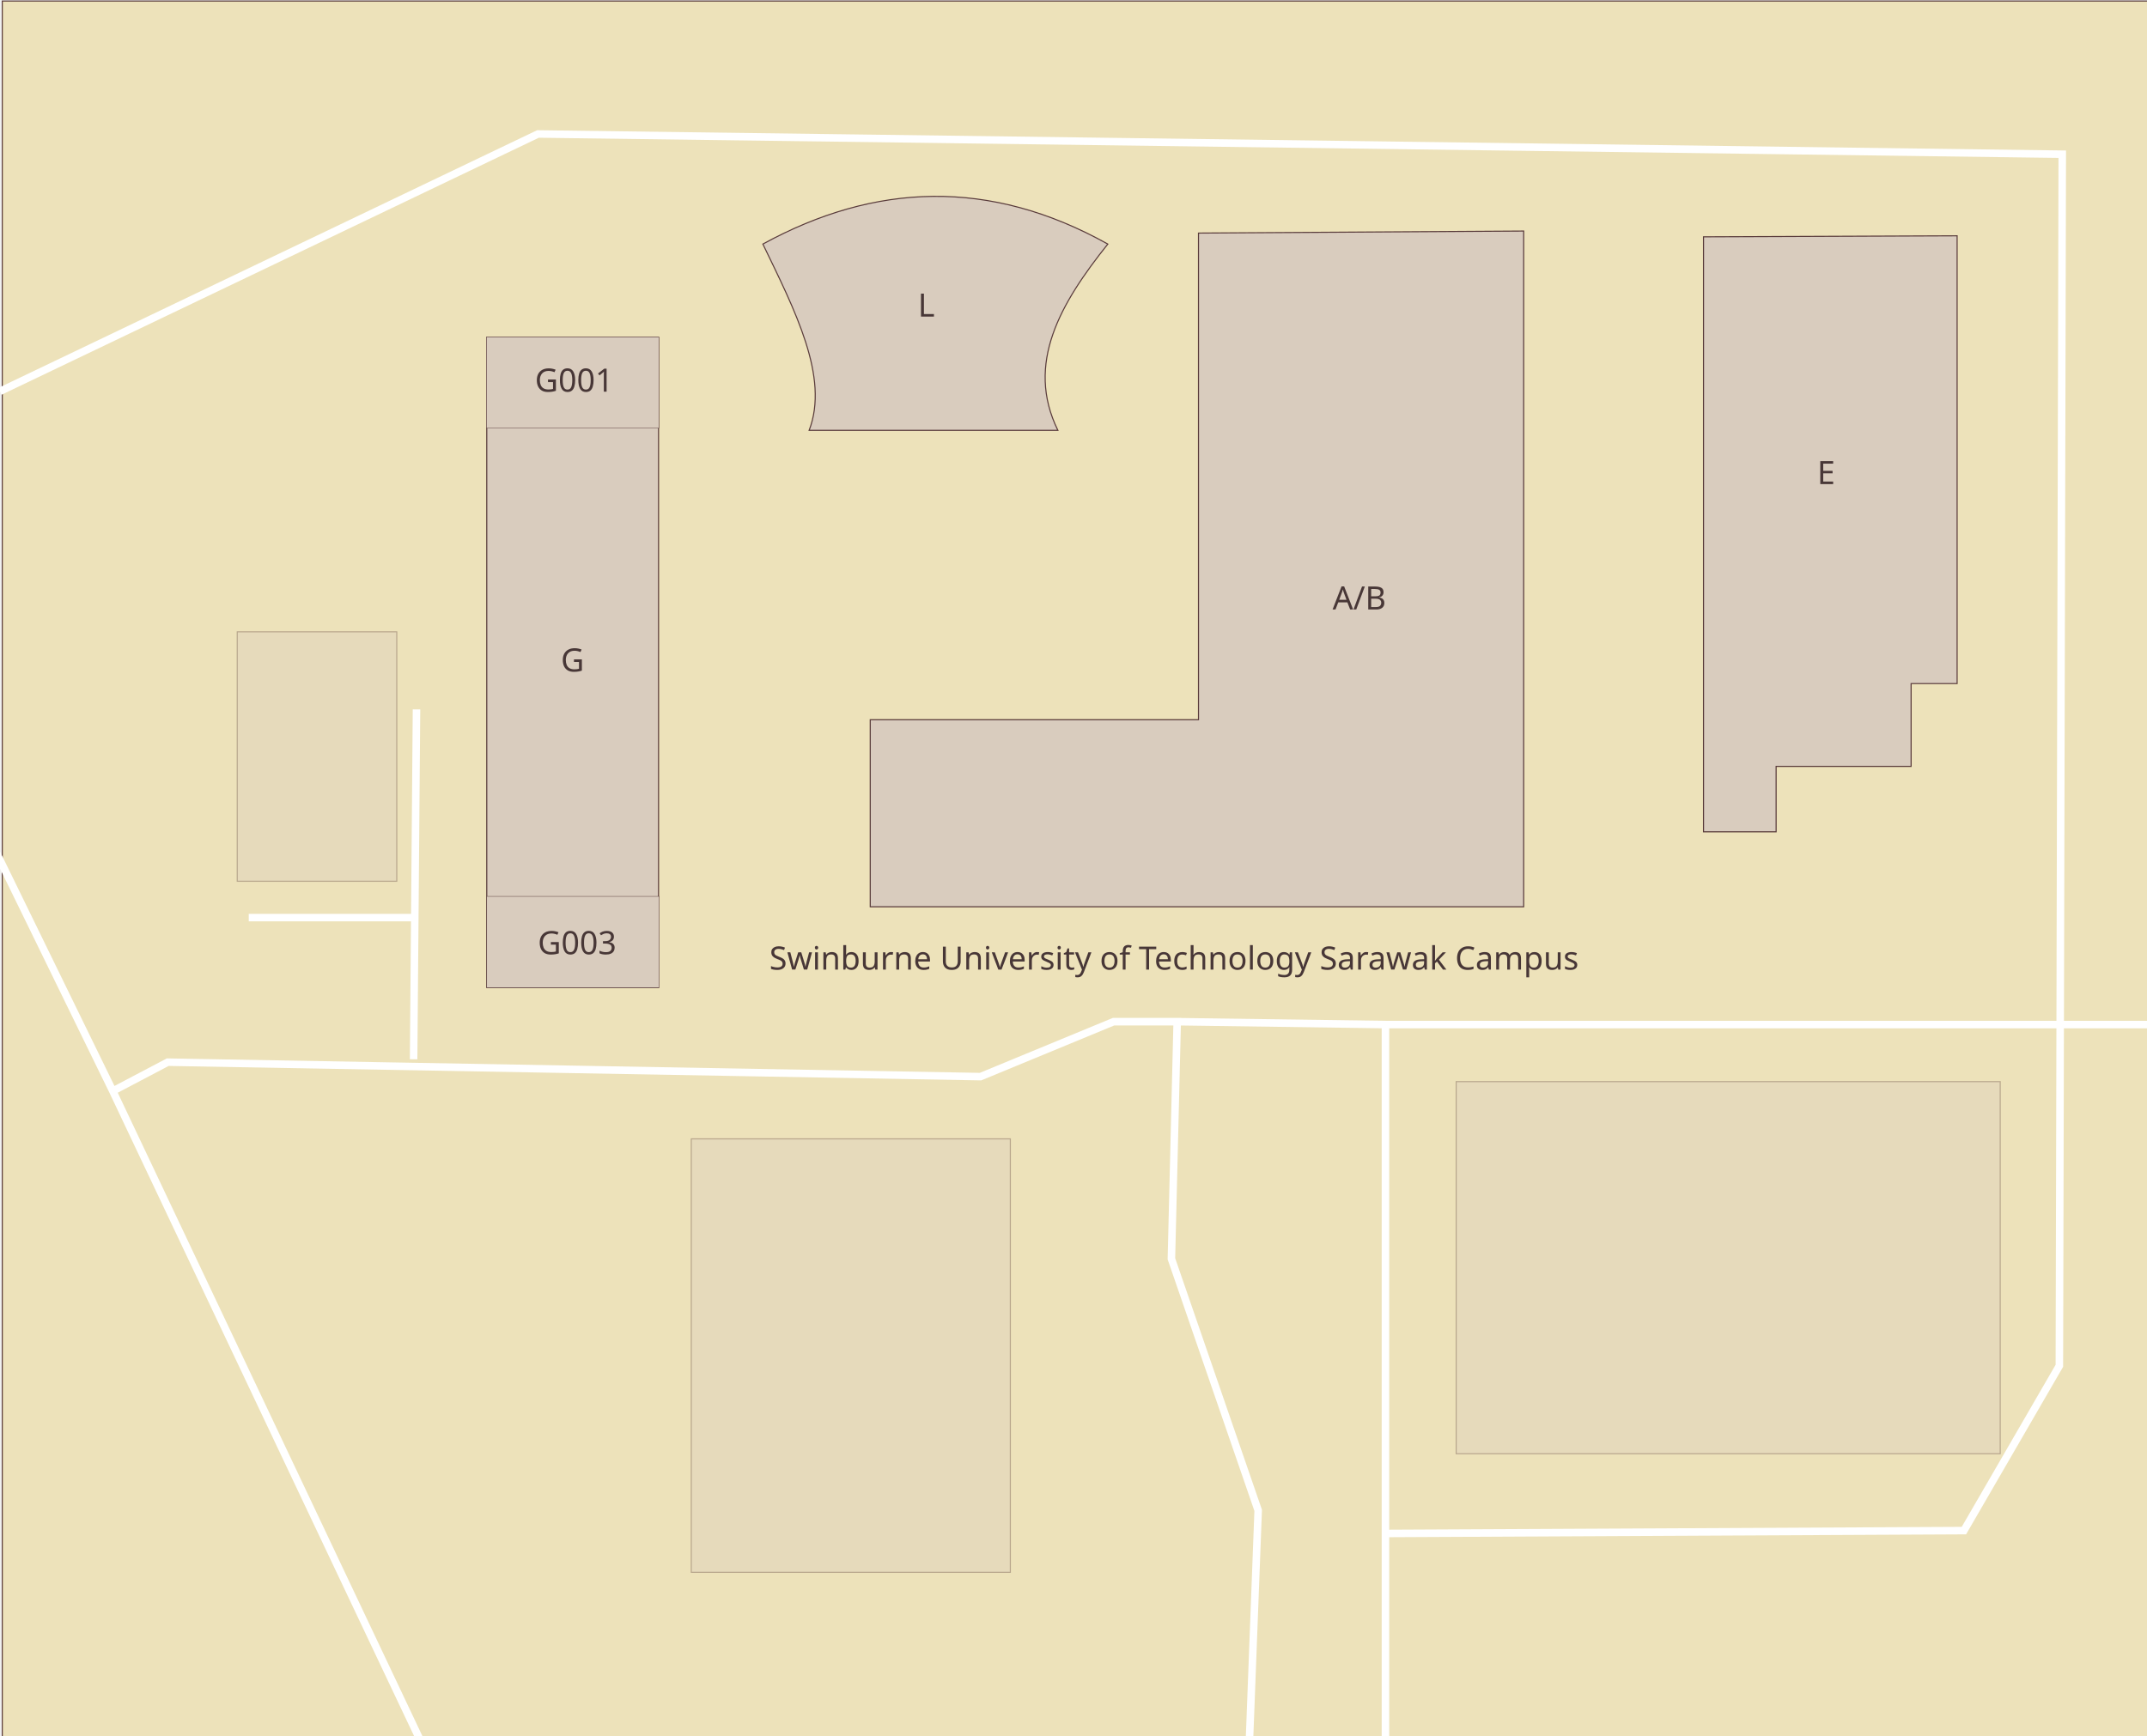
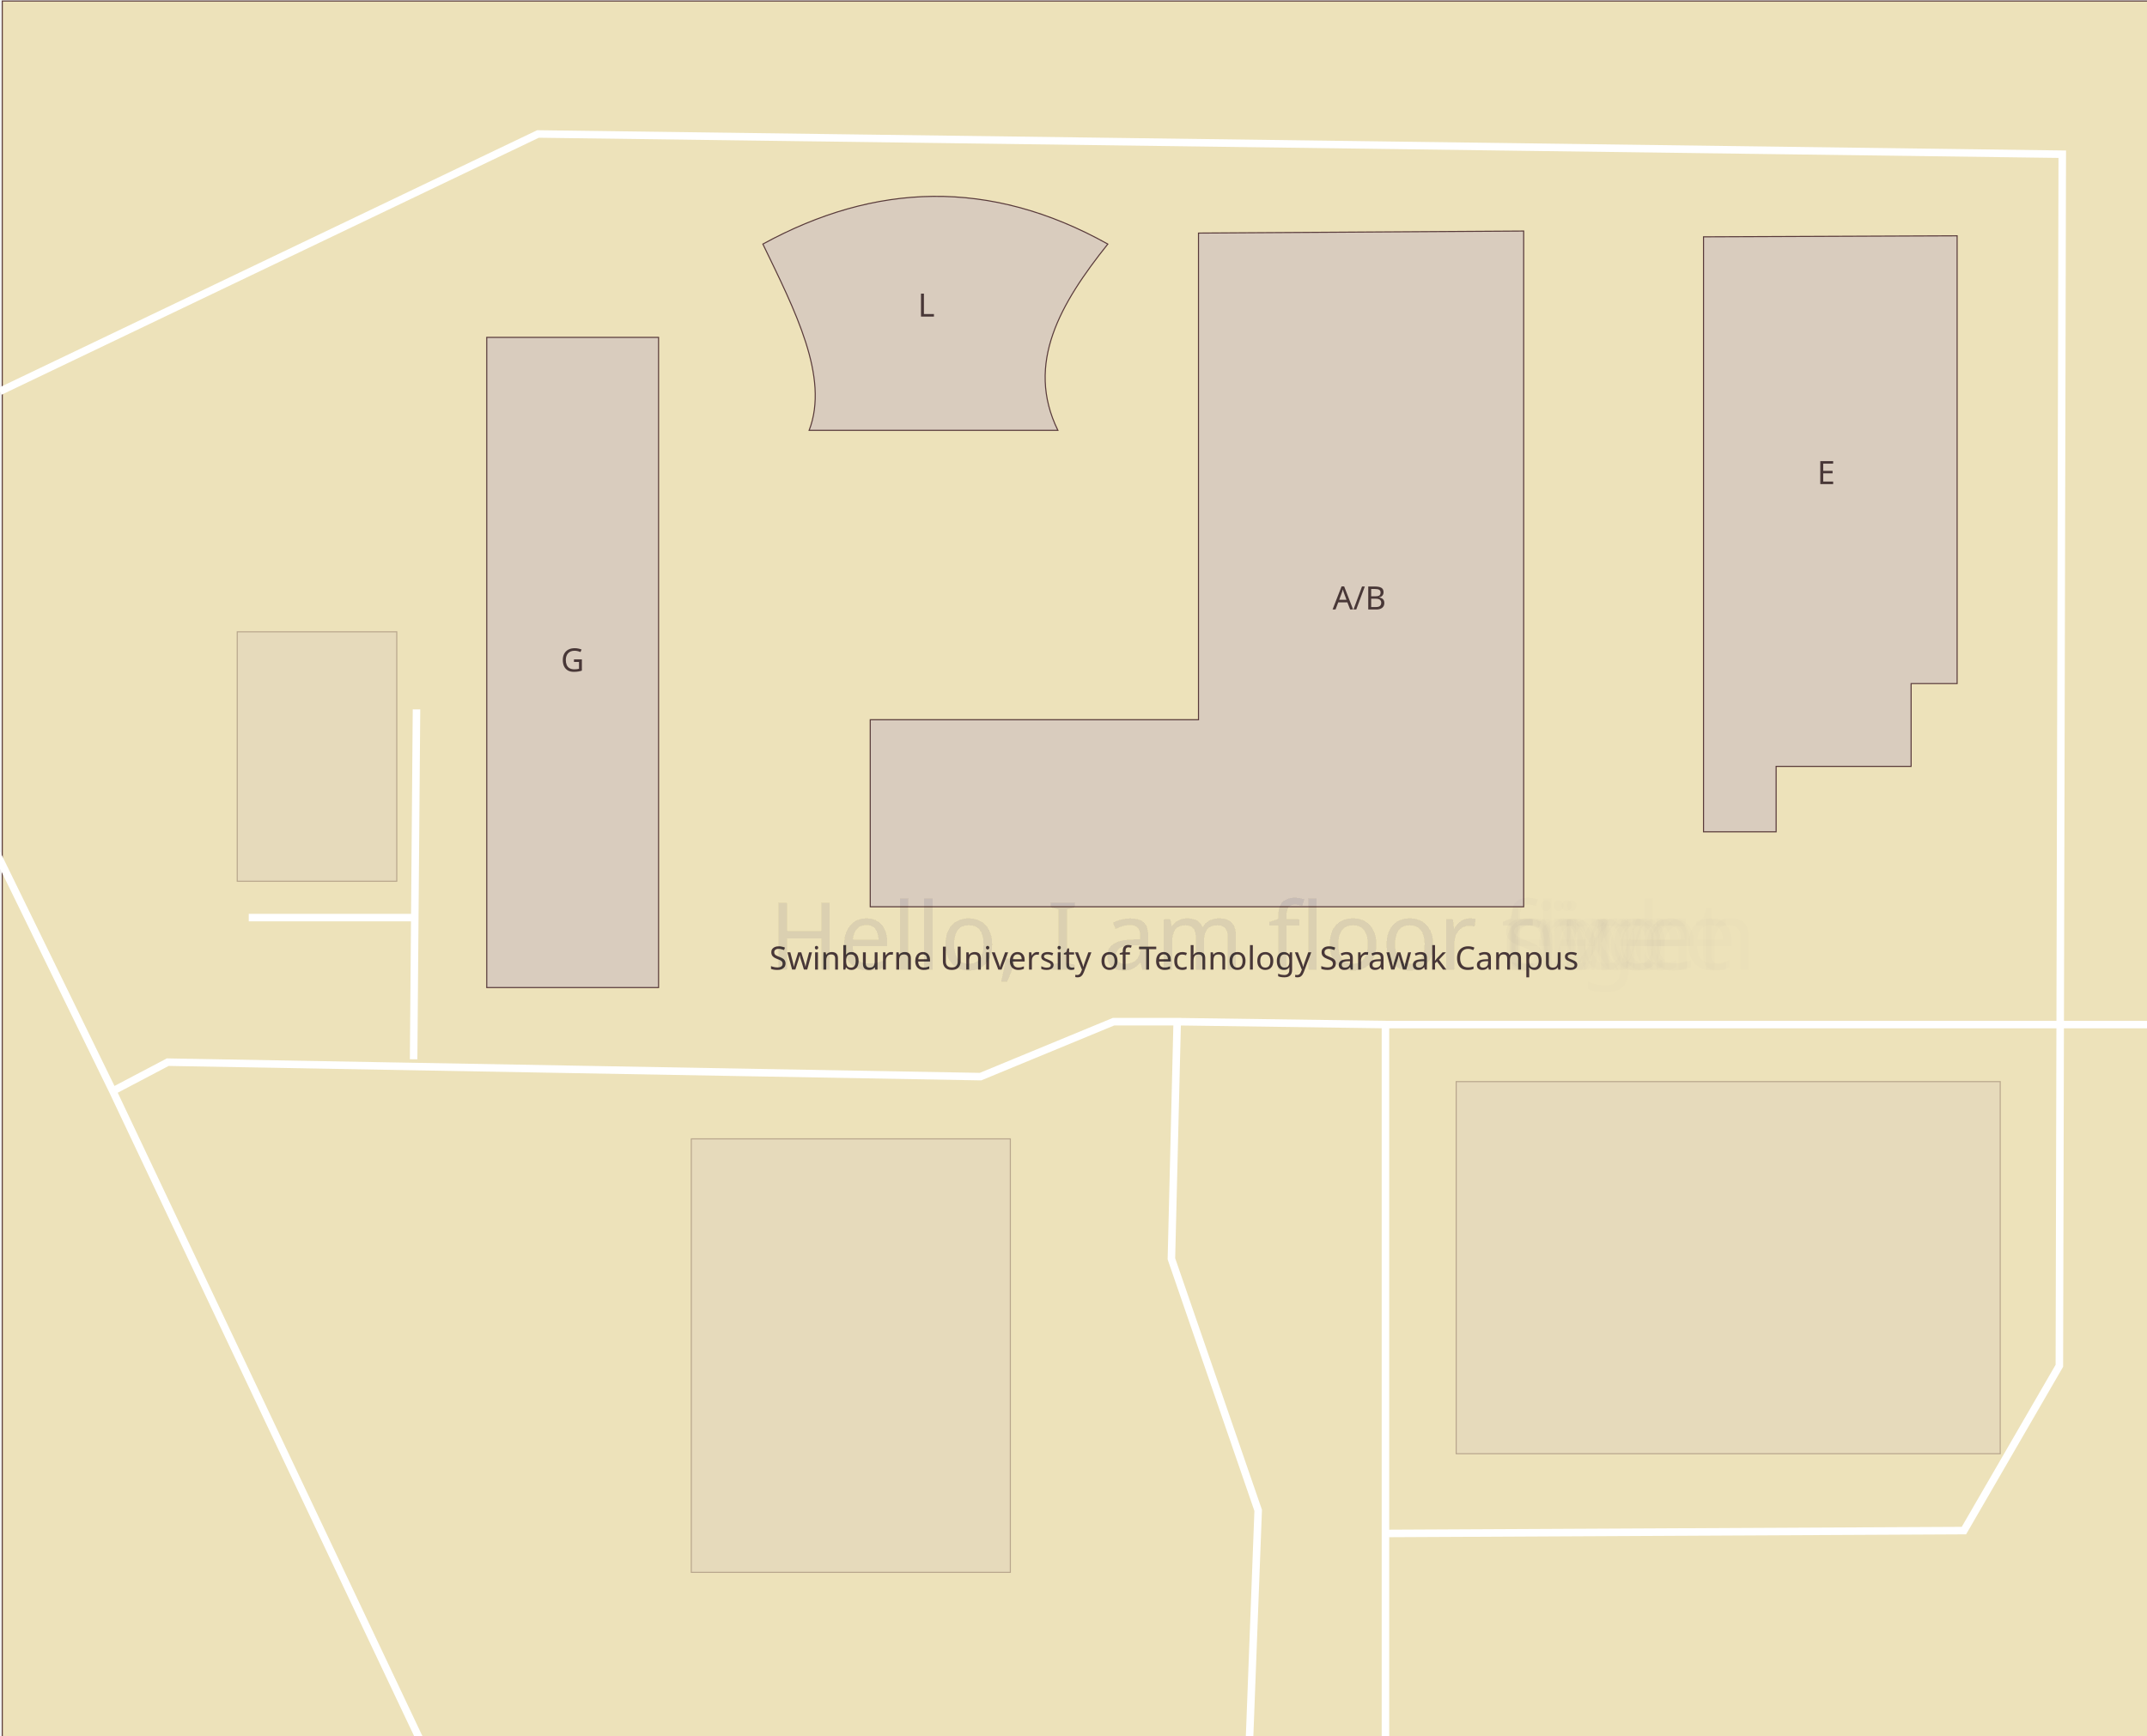
- <svg xmlns="http://www.w3.org/2000/svg" version="1.1" id="svg3699" width="800" height="647" viewBox="0 0 800 647">
+ <svg xmlns="http://www.w3.org/2000/svg" viewBox="0 0 800 647" height="647" width="800" id="svg3699" version="1.1">
  <defs id="defs3703" />
-   <g id="layer3">
-     <rect style="fill:#ede2ba;fill-opacity:1;stroke:#583a3a;stroke-width:0.4;stroke-miterlimit:4;stroke-dasharray:none;stroke-opacity:1" id="rect4603" width="800" height="647" x="0.85" y="0.381" />
-     <text xml:space="preserve" style="font-style:normal;font-variant:normal;font-weight:normal;font-stretch:normal;font-size:40px;line-height:1.25;font-family:'Segoe UI';-inkscape-font-specification:'Segoe UI';letter-spacing:0px;word-spacing:0px;fill:#483737;fill-opacity:1;stroke:none" x="286.675" y="361.391" id="text5790">
-       <tspan x="286.675" y="361.391" style="font-size:12px;fill:#483737" id="tspan5802">Swinburne University of Technology Sarawak Campus</tspan>
-       <tspan x="286.675" y="411.391" id="tspan5794" style="font-size:12px;fill:#483737" />
+   <g id="level_g">
+     <rect y="0.381" x="0.85" height="647" width="800" id="rect4603" style="fill:#ede2ba;fill-opacity:1;stroke:#583a3a;stroke-width:0.4;stroke-miterlimit:4;stroke-dasharray:none;stroke-opacity:1" />
+     <text id="text5790" y="361.391" x="286.675" style="font-style:normal;font-variant:normal;font-weight:normal;font-stretch:normal;font-size:40px;line-height:1.25;font-family:'Segoe UI';-inkscape-font-specification:'Segoe UI';letter-spacing:0px;word-spacing:0px;fill:#483737;fill-opacity:1;stroke:none" xml:space="preserve">
+       <tspan id="tspan5802" style="font-size:12px;fill:#483737" y="361.391" x="286.675">Swinburne University of Technology Sarawak Campus</tspan>
+       <tspan style="font-size:12px;fill:#483737" id="tspan5794" y="411.391" x="286.675" />
    </text>
-     <path d="M 42.032,406.665 -2.155,316.136 M 516.235,381.877 H 801.834 M 154.116,342.001 H 92.685 M 155.194,264.404 154.116,394.81 M -797.523,89.812 -784.59,117.833 V 234.228 M 515.157,571.559 731.781,570.481 767.347,509.05 768.424,57.479 200.459,49.935 0,145.854 m 438.638,234.946 77.597,1.078 v 267.278 m -50.654,-1.078 3.233,-85.141 -32.332,-93.763 2.155,-88.374 H 414.928 L 365.352,401.277 62.509,395.888 42.032,406.665 157.349,650.233" style="fill:none;stroke:#ffffff;stroke-width:2.8;stroke-linecap:butt;stroke-linejoin:miter;stroke-miterlimit:4;stroke-dasharray:none;stroke-opacity:1" id="path4641" />
-     <rect style="opacity:0.355;fill:#d9ccbe;fill-opacity:1;stroke:#583a3a;stroke-width:0.4;stroke-miterlimit:4;stroke-dasharray:none;stroke-opacity:1" id="rect3775" width="202.711" height="138.697" x="542.596" y="403.137" />
-     <rect style="opacity:0.355;fill:#d9ccbe;fill-opacity:1;stroke:#583a3a;stroke-width:0.4;stroke-miterlimit:4;stroke-dasharray:none;stroke-opacity:1" id="rect3773" width="118.883" height="161.559" x="257.581" y="424.475" />
-     <rect style="opacity:0.355;fill:#d9ccbe;fill-opacity:1;stroke:#583a3a;stroke-width:0.4;stroke-miterlimit:4;stroke-dasharray:none;stroke-opacity:1" id="rect3771" width="59.442" height="92.973" x="88.4" y="235.481" />
-     <path style="fill:#d9ccbe;fill-opacity:1;stroke:#583a3a;stroke-width:0.4;stroke-linecap:butt;stroke-linejoin:miter;stroke-miterlimit:4;stroke-dasharray:none;stroke-opacity:1" d="m 301.496,160.403 h 92.685 c -12.207,-24.899 0.993,-47.379 18.606,-69.438 -43.961,-24.547 -86.729,-22.861 -128.535,0 11.918,24.688 24.857,49.632 17.244,69.438 z" id="path4600" />
-     <path style="fill:#d9ccbe;fill-opacity:1;stroke:#583a3a;stroke-width:0.4;stroke-linecap:butt;stroke-linejoin:miter;stroke-miterlimit:4;stroke-dasharray:none;stroke-opacity:1" d="m 634.753,88.27 v 221.763 h 27.054 v -24.386 h 50.297 v -30.864 h 17.147 V 87.889 Z" id="path4598" />
-     <path style="fill:#d9ccbe;fill-opacity:1;stroke:#583a3a;stroke-width:0.4;stroke-linecap:butt;stroke-linejoin:miter;stroke-miterlimit:4;stroke-dasharray:none;stroke-opacity:1" d="M 446.575,86.876 V 268.25 H 324.262 v 69.73 H 567.744 V 306.353 86.114 Z" id="path4596" />
-     <rect style="fill:#d9ccbe;fill-opacity:1;stroke:#583a3a;stroke-width:0.4;stroke-miterlimit:4;stroke-dasharray:none;stroke-opacity:1" id="gblock" width="64.014" height="242.339" x="181.373" y="125.742" ry="0" />
-     <rect ry="0" y="125.617" x="181.248" height="33.987" width="64.264" id="g001" style="fill:#d9ccbe;fill-opacity:1;stroke:#583a3a;stroke-width:0.15;stroke-miterlimit:4;stroke-dasharray:none;stroke-opacity:1">
-       </rect>
-     <text xml:space="preserve" style="font-style:normal;font-variant:normal;font-weight:normal;font-stretch:normal;font-size:40px;line-height:1.25;font-family:'Segoe UI';-inkscape-font-specification:'Segoe UI';letter-spacing:0px;word-spacing:0px;fill:#483737;fill-opacity:1;stroke:none" x="199.297" y="145.979" id="g001text">
-       <tspan x="199.297" y="145.979" style="font-size:12px;fill:#483737" id="tspan3900">G001</tspan>
+     <path id="path4641" style="fill:none;stroke:#ffffff;stroke-width:2.8;stroke-linecap:butt;stroke-linejoin:miter;stroke-miterlimit:4;stroke-dasharray:none;stroke-opacity:1" d="M 42.032,406.665 -2.155,316.136 M 516.235,381.877 H 801.834 M 154.116,342.001 H 92.685 M 155.194,264.404 154.116,394.81 M -797.523,89.812 -784.59,117.833 V 234.228 M 515.157,571.559 731.781,570.481 767.347,509.05 768.424,57.479 200.459,49.935 0,145.854 m 438.638,234.946 77.597,1.078 v 267.278 m -50.654,-1.078 3.233,-85.141 -32.332,-93.763 2.155,-88.374 H 414.928 L 365.352,401.277 62.509,395.888 42.032,406.665 157.349,650.233" />
+     <rect y="403.137" x="542.596" height="138.697" width="202.711" id="rect3775" style="opacity:0.355;fill:#d9ccbe;fill-opacity:1;stroke:#583a3a;stroke-width:0.4;stroke-miterlimit:4;stroke-dasharray:none;stroke-opacity:1" />
+     <rect y="424.475" x="257.581" height="161.559" width="118.883" id="rect3773" style="opacity:0.355;fill:#d9ccbe;fill-opacity:1;stroke:#583a3a;stroke-width:0.4;stroke-miterlimit:4;stroke-dasharray:none;stroke-opacity:1" />
+     <rect y="235.481" x="88.4" height="92.973" width="59.442" id="rect3771" style="opacity:0.355;fill:#d9ccbe;fill-opacity:1;stroke:#583a3a;stroke-width:0.4;stroke-miterlimit:4;stroke-dasharray:none;stroke-opacity:1" />
+     <path id="path4600" d="m 301.496,160.403 h 92.685 c -12.207,-24.899 0.993,-47.379 18.606,-69.438 -43.961,-24.547 -86.729,-22.861 -128.535,0 11.918,24.688 24.857,49.632 17.244,69.438 z" style="fill:#d9ccbe;fill-opacity:1;stroke:#583a3a;stroke-width:0.4;stroke-linecap:butt;stroke-linejoin:miter;stroke-miterlimit:4;stroke-dasharray:none;stroke-opacity:1" />
+     <path id="path4598" d="m 634.753,88.27 v 221.763 h 27.054 v -24.386 h 50.297 v -30.864 h 17.147 V 87.889 Z" style="fill:#d9ccbe;fill-opacity:1;stroke:#583a3a;stroke-width:0.4;stroke-linecap:butt;stroke-linejoin:miter;stroke-miterlimit:4;stroke-dasharray:none;stroke-opacity:1" />
+     <path id="path4596" d="M 446.575,86.876 V 268.25 H 324.262 v 69.73 H 567.744 V 306.353 86.114 Z" style="fill:#d9ccbe;fill-opacity:1;stroke:#583a3a;stroke-width:0.4;stroke-linecap:butt;stroke-linejoin:miter;stroke-miterlimit:4;stroke-dasharray:none;stroke-opacity:1" />
+     <rect ry="0" y="125.742" x="181.373" height="242.339" width="64.014" id="rect3769" style="fill:#d9ccbe;fill-opacity:1;stroke:#583a3a;stroke-width:0.4;stroke-miterlimit:4;stroke-dasharray:none;stroke-opacity:1" />
+     <text xml:space="preserve" style="font-style:normal;font-variant:normal;font-weight:normal;font-stretch:normal;font-size:40px;line-height:1.25;font-family:'Segoe UI';-inkscape-font-specification:'Segoe UI';letter-spacing:0px;word-spacing:0px;fill:#483737;fill-opacity:1;stroke:none" x="208.974" y="250.28" id="text912">
+       <tspan x="208.974" y="250.28" id="tspan910" style="font-size:12px;fill:#483737">G</tspan>
    </text>
-     <rect style="fill:#d9ccbe;fill-opacity:1;stroke:#583a3a;stroke-width:0.15;stroke-miterlimit:4;stroke-dasharray:none;stroke-opacity:1" id="g003" width="64.264" height="33.987" x="181.373" y="334.094" ry="0">
-       </rect>
-     <text id="g003text" y="355.656" x="200.372" style="font-style:normal;font-variant:normal;font-weight:normal;font-stretch:normal;font-size:40px;line-height:1.25;font-family:'Segoe UI';-inkscape-font-specification:'Segoe UI';letter-spacing:0px;word-spacing:0px;fill:#483737;fill-opacity:1;stroke:none" xml:space="preserve">
-       <tspan id="tspan3904" style="font-size:12px;fill:#483737" y="355.656" x="200.372">G003</tspan>
+     <text xml:space="preserve" style="font-style:normal;font-variant:normal;font-weight:normal;font-stretch:normal;font-size:40px;line-height:1.25;font-family:'Segoe UI';-inkscape-font-specification:'Segoe UI';letter-spacing:0px;word-spacing:0px;fill:#483737;fill-opacity:1;stroke:none" x="496.537" y="227.168" id="text918">
+       <tspan x="496.537" y="227.168" id="tspan916" style="font-size:12px;fill:#483737">A/B</tspan>
    </text>
-     <text id="gblocktext" y="250.28" x="208.974" style="font-style:normal;font-variant:normal;font-weight:normal;font-stretch:normal;font-size:40px;line-height:1.25;font-family:'Segoe UI';-inkscape-font-specification:'Segoe UI';letter-spacing:0px;word-spacing:0px;fill:#483737;fill-opacity:1;stroke:none" xml:space="preserve">
-       <tspan style="font-size:12px;fill:#483737" id="tspan910" y="250.28" x="208.974">G</tspan>
+     <text xml:space="preserve" style="font-style:normal;font-variant:normal;font-weight:normal;font-stretch:normal;font-size:40px;line-height:1.25;font-family:'Segoe UI';-inkscape-font-specification:'Segoe UI';letter-spacing:0px;word-spacing:0px;fill:#483737;fill-opacity:1;stroke:none" x="677.104" y="180.432" id="text932">
+       <tspan x="677.104" y="180.432" id="tspan930" style="font-size:12px;fill:#483737">E</tspan>
    </text>
-     <text id="text918" y="227.168" x="496.537" style="font-style:normal;font-variant:normal;font-weight:normal;font-stretch:normal;font-size:40px;line-height:1.25;font-family:'Segoe UI';-inkscape-font-specification:'Segoe UI';letter-spacing:0px;word-spacing:0px;fill:#483737;fill-opacity:1;stroke:none" xml:space="preserve">
-       <tspan style="font-size:12px;fill:#483737" id="tspan916" y="227.168" x="496.537">A/B</tspan>
+     <text xml:space="preserve" style="font-style:normal;font-variant:normal;font-weight:normal;font-stretch:normal;font-size:40px;line-height:1.25;font-family:'Segoe UI';-inkscape-font-specification:'Segoe UI';letter-spacing:0px;word-spacing:0px;fill:#483737;fill-opacity:1;stroke:none" x="342.015" y="118" id="text938">
+       <tspan x="342.015" y="118" id="tspan936" style="font-size:12px;fill:#483737">L</tspan>
    </text>
-     <text id="text932" y="180.432" x="677.104" style="font-style:normal;font-variant:normal;font-weight:normal;font-stretch:normal;font-size:40px;line-height:1.25;font-family:'Segoe UI';-inkscape-font-specification:'Segoe UI';letter-spacing:0px;word-spacing:0px;fill:#483737;fill-opacity:1;stroke:none" xml:space="preserve">
-       <tspan style="font-size:12px;fill:#483737" id="tspan930" y="180.432" x="677.104">E</tspan>
+   </g>
+   <g id="level_1" opacity="0.01">
+     <text x="286.675" y="361.391" font-family="Verdana" font-size="35">
+       Hello, I am floor one
    </text>
-     <text id="text938" y="118" x="342.015" style="font-style:normal;font-variant:normal;font-weight:normal;font-stretch:normal;font-size:40px;line-height:1.25;font-family:'Segoe UI';-inkscape-font-specification:'Segoe UI';letter-spacing:0px;word-spacing:0px;fill:#483737;fill-opacity:1;stroke:none" xml:space="preserve">
-       <tspan style="font-size:12px;fill:#483737" id="tspan936" y="118" x="342.015">L</tspan>
+   </g>
+   <g id="level_2" opacity="0.01">
+     <text x="286.675" y="361.391" font-family="Verdana" font-size="35">
+       Hello, I am floor two
+     </text>
+   </g>
+   <g id="level_3" opacity="0.01">
+     <text x="286.675" y="361.391" font-family="Verdana" font-size="35">
+       Hello, I am floor three
+     </text>
+   </g>
+   <g id="level_4" opacity="0.01">
+     <text x="286.675" y="361.391" font-family="Verdana" font-size="35">
+       Hello, I am floor four
+     </text>
+   </g>
+   <g id="level_5" opacity="0.01">
+     <text x="286.675" y="361.391" font-family="Verdana" font-size="35">
+       Hello, I am floor five
+     </text>
+   </g>
+   <g id="level_6" opacity="0.01">
+     <text x="286.675" y="361.391" font-family="Verdana" font-size="35">
+       Hello, I am floor six
+     </text>
+   </g>
+   <g id="level_7" opacity="0.01">
+     <text x="286.675" y="361.391" font-family="Verdana" font-size="35">
+       Hello, I am floor seven
+     </text>
+   </g>
+   <g id="level_8" opacity="0.01">
+     <text x="286.675" y="361.391" font-family="Verdana" font-size="35">
+       Hello, I am floor eight
+     </text>
+   </g>
+   <g id="level_9" opacity="0.01">
+     <text x="286.675" y="361.391" font-family="Verdana" font-size="35">
+       Hello, I am floor nine
    </text>
  </g>
</svg>
